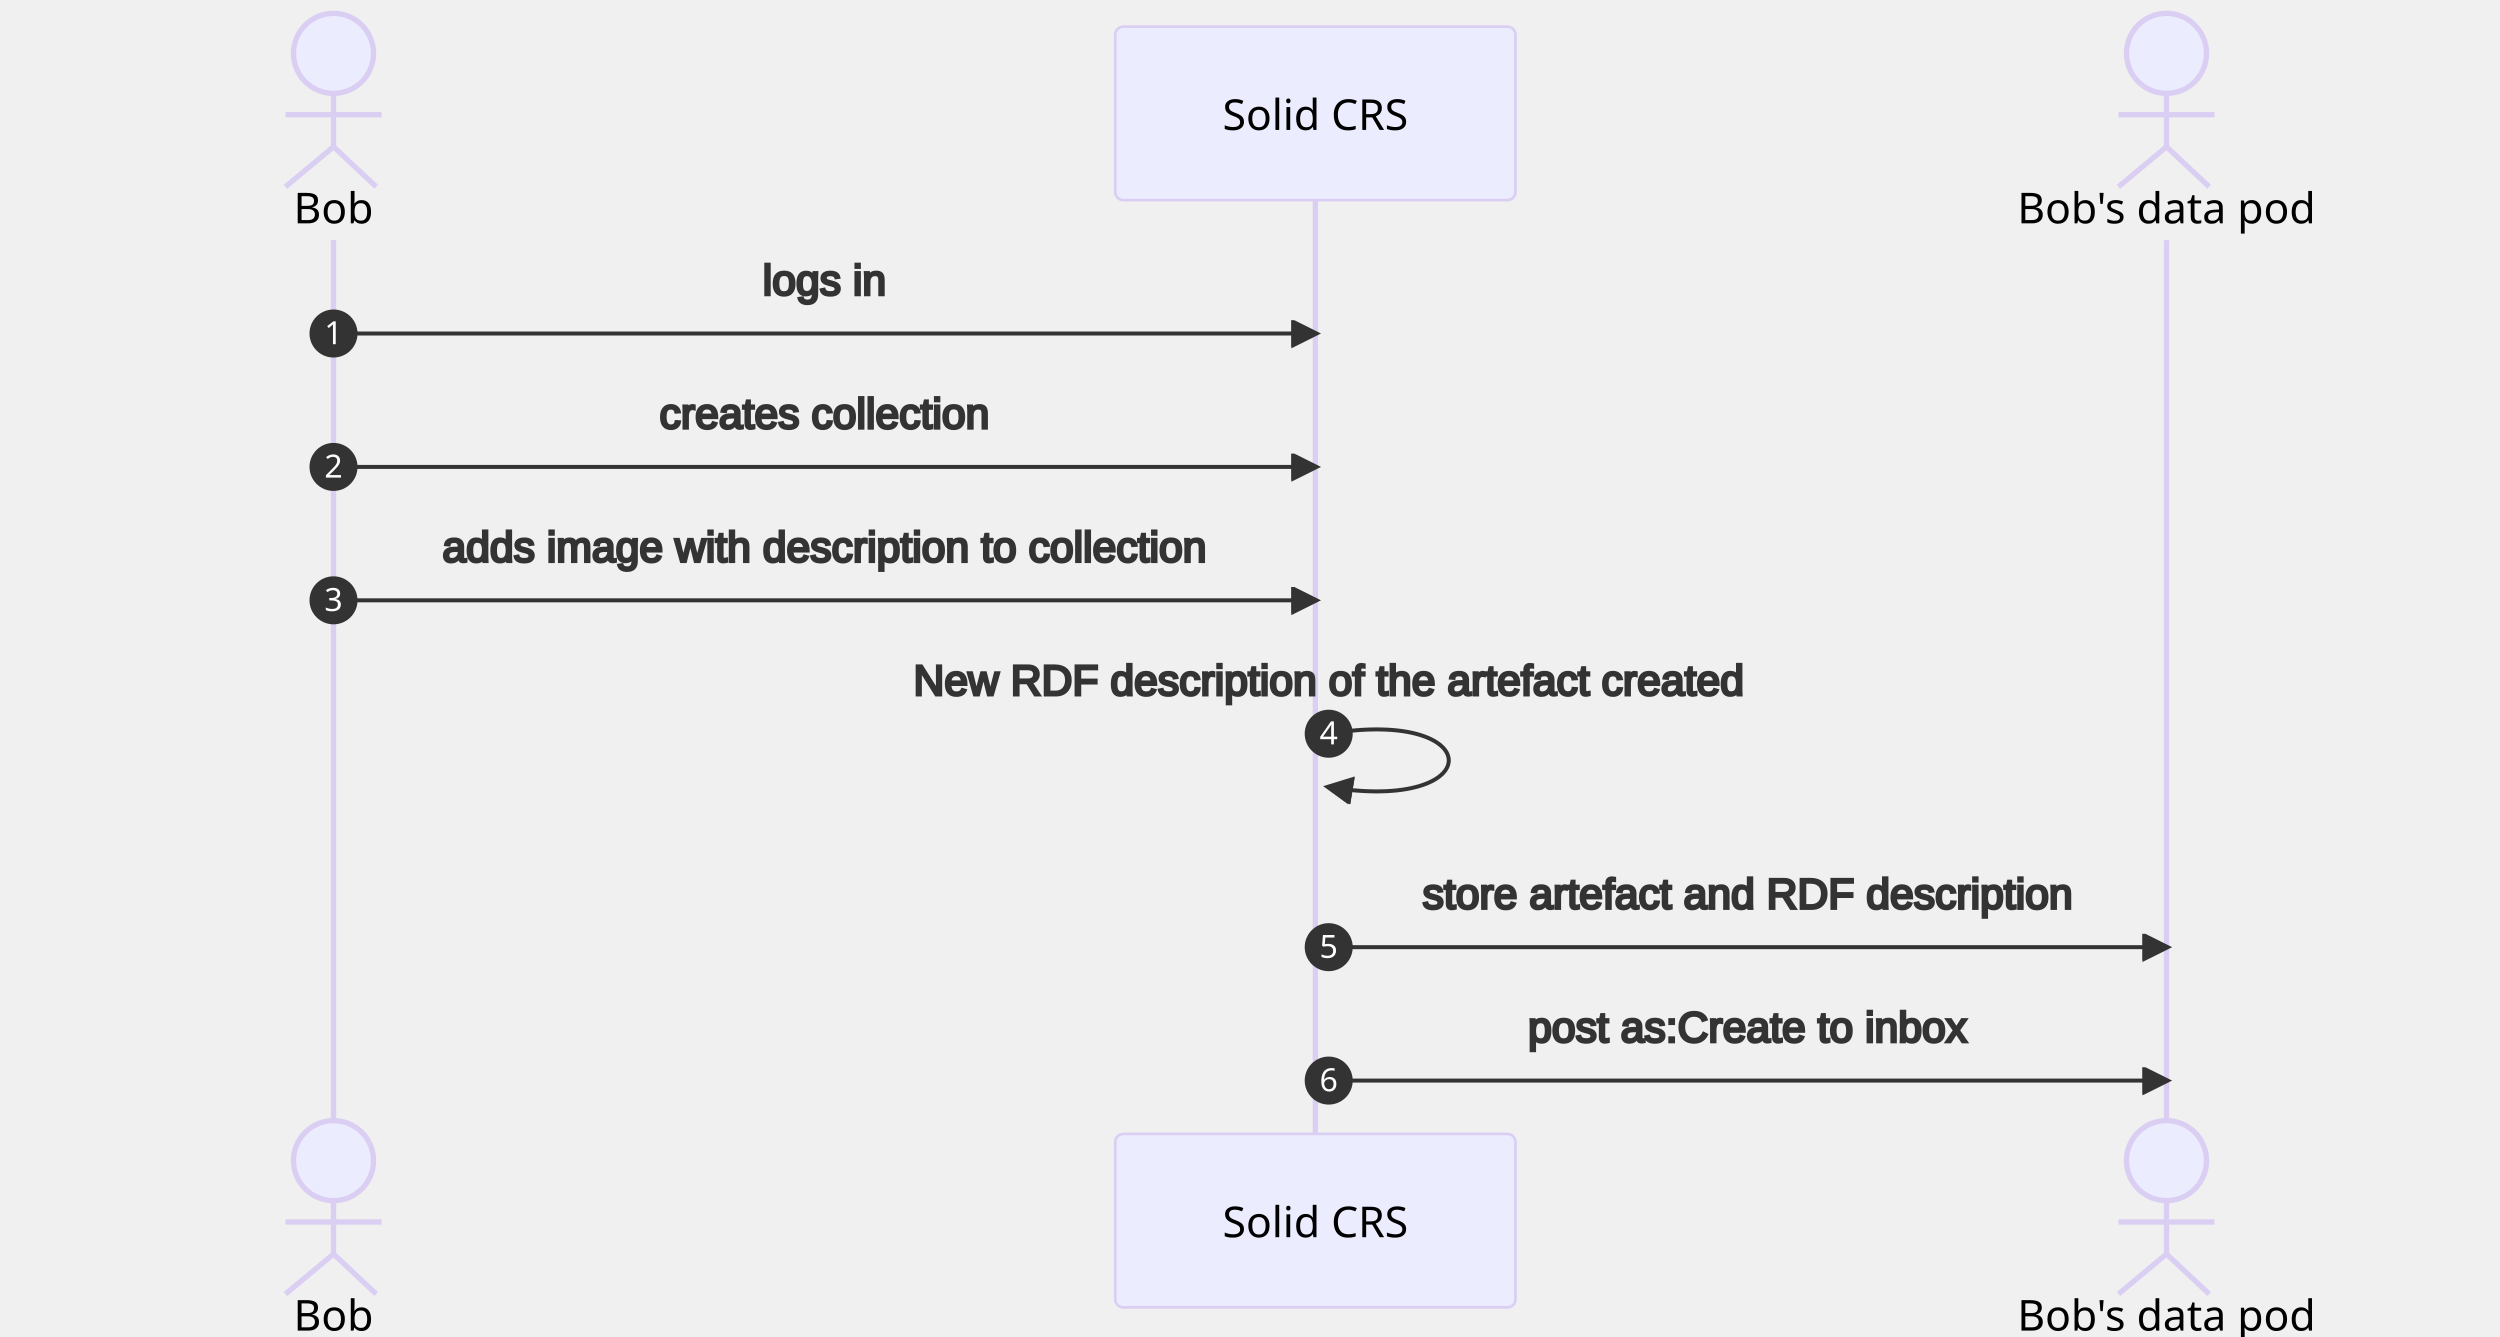
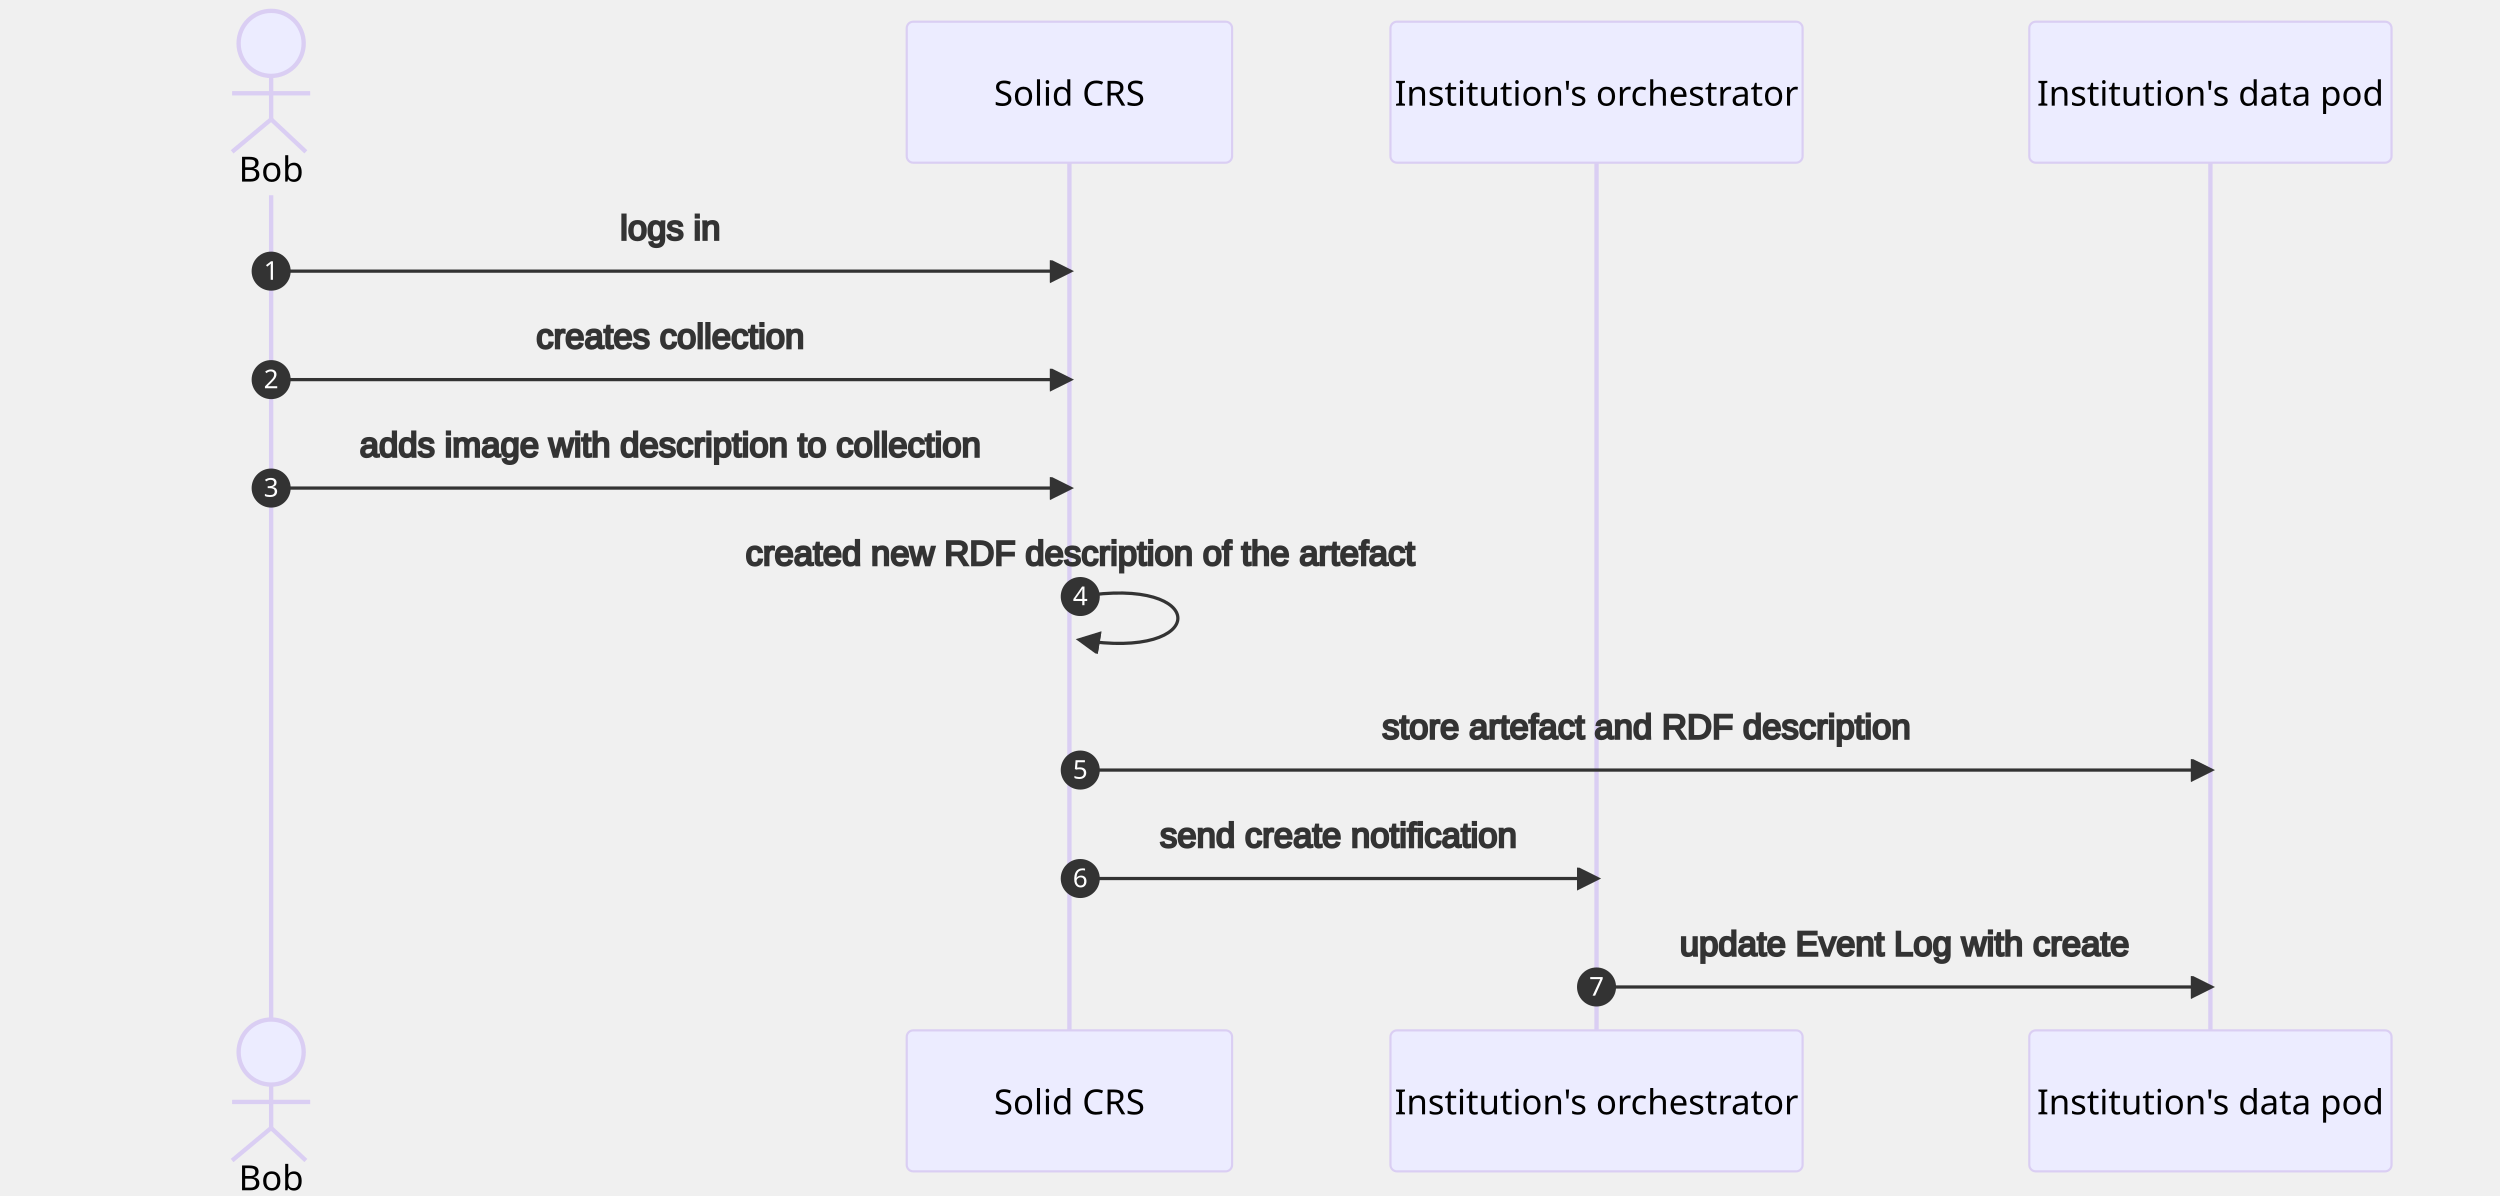
- <svg xmlns="http://www.w3.org/2000/svg" id="graph-div" width="100%" height="501" style="max-width: 937px;" viewBox="-50 -10 937 501">
+ <svg xmlns="http://www.w3.org/2000/svg" id="graph-div" width="100%" height="551" style="max-width: 1152.5px;" viewBox="-50 -10 1152.5 551">
  <style>#graph-div {font-family:"trebuchet ms",verdana,arial,sans-serif;font-size:16px;fill:#333;}#graph-div .error-icon{fill:#552222;}#graph-div .error-text{fill:#552222;stroke:#552222;}#graph-div .edge-thickness-normal{stroke-width:2px;}#graph-div .edge-thickness-thick{stroke-width:3.5px;}#graph-div .edge-pattern-solid{stroke-dasharray:0;}#graph-div .edge-pattern-dashed{stroke-dasharray:3;}#graph-div .edge-pattern-dotted{stroke-dasharray:2;}#graph-div .marker{fill:#333333;stroke:#333333;}#graph-div .marker.cross{stroke:#333333;}#graph-div svg{font-family:"trebuchet ms",verdana,arial,sans-serif;font-size:16px;}#graph-div .actor{stroke:hsl(259.626, 59.777%, 87.902%);fill:#ECECFF;}#graph-div text.actor&gt;tspan{fill:black;stroke:none;}#graph-div .actor-line{stroke:grey;}#graph-div .messageLine0{stroke-width:1.5;stroke-dasharray:none;stroke:#333;}#graph-div .messageLine1{stroke-width:1.5;stroke-dasharray:2,2;stroke:#333;}#graph-div #arrowhead path{fill:#333;stroke:#333;}#graph-div .sequenceNumber{fill:white;}#graph-div #sequencenumber{fill:#333;}#graph-div #crosshead path{fill:#333;stroke:#333;}#graph-div .messageText{fill:#333;stroke:#333;}#graph-div .labelBox{stroke:hsl(259.626, 59.777%, 87.902%);fill:#ECECFF;}#graph-div .labelText,#graph-div .labelText&gt;tspan{fill:black;stroke:none;}#graph-div .loopText,#graph-div .loopText&gt;tspan{fill:black;stroke:none;}#graph-div .loopLine{stroke-width:2px;stroke-dasharray:2,2;stroke:hsl(259.626, 59.777%, 87.902%);fill:hsl(259.626, 59.777%, 87.902%);}#graph-div .note{stroke:#aaaa33;fill:#fff5ad;}#graph-div .noteText,#graph-div .noteText&gt;tspan{fill:black;stroke:none;}#graph-div .activation0{fill:#f4f4f4;stroke:#666;}#graph-div .activation1{fill:#f4f4f4;stroke:#666;}#graph-div .activation2{fill:#f4f4f4;stroke:#666;}#graph-div .actorPopupMenu{position:absolute;}#graph-div .actorPopupMenuPanel{position:absolute;fill:#ECECFF;box-shadow:0px 8px 16px 0px rgba(0,0,0,0.2);filter:drop-shadow(3px 5px 2px rgb(0 0 0 / 0.4));}#graph-div .actor-man line{stroke:hsl(259.626, 59.777%, 87.902%);fill:#ECECFF;}#graph-div .actor-man circle,#graph-div line{stroke:hsl(259.626, 59.777%, 87.902%);fill:#ECECFF;stroke-width:2px;}#graph-div :root{--mermaid-font-family:"trebuchet ms",verdana,arial,sans-serif;}</style>
  <g />
  <defs>
    <symbol id="computer" width="24" height="24">
      <path transform="scale(.5)" d="M2 2v13h20v-13h-20zm18 11h-16v-9h16v9zm-10.228 6l.466-1h3.524l.467 1h-4.457zm14.228 3h-24l2-6h2.104l-1.33 4h18.45l-1.297-4h2.073l2 6zm-5-10h-14v-7h14v7z" />
    </symbol>
  </defs>
  <defs>
    <symbol id="database" fill-rule="evenodd" clip-rule="evenodd">
      <path transform="scale(.5)" d="M12.258.001l.256.004.255.005.253.008.251.01.249.012.247.015.246.016.242.019.241.02.239.023.236.024.233.027.231.028.229.031.225.032.223.034.22.036.217.038.214.04.211.041.208.043.205.045.201.046.198.048.194.05.191.051.187.053.183.054.18.056.175.057.172.059.168.06.163.061.16.063.155.064.15.066.074.033.073.033.071.034.07.034.069.035.068.035.067.035.066.035.064.036.064.036.062.036.06.036.06.037.058.037.058.037.055.038.055.038.053.038.052.038.051.039.05.039.048.039.047.039.045.04.044.04.043.04.041.04.04.041.039.041.037.041.036.041.034.041.033.042.032.042.03.042.029.042.027.042.026.043.024.043.023.043.021.043.02.043.018.044.017.043.015.044.013.044.012.044.011.045.009.044.007.045.006.045.004.045.002.045.001.045v17l-.001.045-.002.045-.004.045-.006.045-.007.045-.009.044-.011.045-.012.044-.013.044-.015.044-.017.043-.018.044-.02.043-.021.043-.023.043-.024.043-.026.043-.027.042-.029.042-.03.042-.032.042-.033.042-.034.041-.036.041-.037.041-.039.041-.04.041-.041.04-.043.04-.044.04-.045.04-.047.039-.048.039-.05.039-.051.039-.052.038-.053.038-.055.038-.055.038-.058.037-.058.037-.06.037-.06.036-.062.036-.064.036-.064.036-.066.035-.067.035-.068.035-.069.035-.07.034-.071.034-.073.033-.074.033-.15.066-.155.064-.16.063-.163.061-.168.06-.172.059-.175.057-.18.056-.183.054-.187.053-.191.051-.194.05-.198.048-.201.046-.205.045-.208.043-.211.041-.214.04-.217.038-.22.036-.223.034-.225.032-.229.031-.231.028-.233.027-.236.024-.239.023-.241.02-.242.019-.246.016-.247.015-.249.012-.251.01-.253.008-.255.005-.256.004-.258.001-.258-.001-.256-.004-.255-.005-.253-.008-.251-.01-.249-.012-.247-.015-.245-.016-.243-.019-.241-.02-.238-.023-.236-.024-.234-.027-.231-.028-.228-.031-.226-.032-.223-.034-.22-.036-.217-.038-.214-.04-.211-.041-.208-.043-.204-.045-.201-.046-.198-.048-.195-.05-.19-.051-.187-.053-.184-.054-.179-.056-.176-.057-.172-.059-.167-.06-.164-.061-.159-.063-.155-.064-.151-.066-.074-.033-.072-.033-.072-.034-.07-.034-.069-.035-.068-.035-.067-.035-.066-.035-.064-.036-.063-.036-.062-.036-.061-.036-.06-.037-.058-.037-.057-.037-.056-.038-.055-.038-.053-.038-.052-.038-.051-.039-.049-.039-.049-.039-.046-.039-.046-.04-.044-.04-.043-.04-.041-.04-.04-.041-.039-.041-.037-.041-.036-.041-.034-.041-.033-.042-.032-.042-.03-.042-.029-.042-.027-.042-.026-.043-.024-.043-.023-.043-.021-.043-.02-.043-.018-.044-.017-.043-.015-.044-.013-.044-.012-.044-.011-.045-.009-.044-.007-.045-.006-.045-.004-.045-.002-.045-.001-.045v-17l.001-.045.002-.045.004-.045.006-.045.007-.045.009-.044.011-.045.012-.044.013-.044.015-.044.017-.043.018-.044.02-.043.021-.043.023-.043.024-.043.026-.043.027-.042.029-.042.03-.042.032-.042.033-.042.034-.041.036-.041.037-.041.039-.041.04-.041.041-.04.043-.04.044-.04.046-.04.046-.039.049-.039.049-.039.051-.039.052-.038.053-.038.055-.038.056-.038.057-.037.058-.037.06-.037.061-.036.062-.036.063-.036.064-.036.066-.035.067-.035.068-.035.069-.035.07-.034.072-.034.072-.033.074-.033.151-.066.155-.064.159-.063.164-.061.167-.06.172-.059.176-.057.179-.056.184-.054.187-.053.19-.051.195-.05.198-.048.201-.046.204-.045.208-.043.211-.041.214-.04.217-.038.22-.036.223-.034.226-.032.228-.031.231-.028.234-.027.236-.024.238-.023.241-.02.243-.019.245-.016.247-.015.249-.012.251-.01.253-.008.255-.005.256-.004.258-.001.258.001zm-9.258 20.499v.01l.001.021.003.021.004.022.005.021.006.022.007.022.009.023.01.022.011.023.012.023.013.023.015.023.016.024.017.023.018.024.019.024.021.024.022.025.023.024.024.025.052.049.056.05.061.051.066.051.07.051.075.051.079.052.084.052.088.052.092.052.097.052.102.051.105.052.11.052.114.051.119.051.123.051.127.05.131.05.135.05.139.048.144.049.147.047.152.047.155.047.16.045.163.045.167.043.171.043.176.041.178.041.183.039.187.039.19.037.194.035.197.035.202.033.204.031.209.03.212.029.216.027.219.025.222.024.226.021.23.02.233.018.236.016.24.015.243.012.246.01.249.008.253.005.256.004.259.001.26-.001.257-.004.254-.005.25-.008.247-.011.244-.012.241-.014.237-.016.233-.018.231-.021.226-.021.224-.024.22-.026.216-.027.212-.028.21-.031.205-.031.202-.034.198-.034.194-.036.191-.037.187-.039.183-.04.179-.04.175-.042.172-.043.168-.044.163-.045.16-.046.155-.046.152-.047.148-.048.143-.049.139-.049.136-.05.131-.05.126-.05.123-.051.118-.052.114-.051.11-.052.106-.052.101-.052.096-.052.092-.052.088-.053.083-.051.079-.052.074-.052.07-.051.065-.051.06-.051.056-.05.051-.05.023-.024.023-.025.021-.024.02-.024.019-.024.018-.024.017-.024.015-.023.014-.024.013-.023.012-.023.01-.023.01-.022.008-.022.006-.022.006-.022.004-.022.004-.021.001-.021.001-.021v-4.127l-.077.055-.08.053-.083.054-.085.053-.087.052-.09.052-.093.051-.095.05-.097.05-.1.049-.102.049-.105.048-.106.047-.109.047-.111.046-.114.045-.115.045-.118.044-.12.043-.122.042-.124.042-.126.041-.128.04-.13.04-.132.038-.134.038-.135.037-.138.037-.139.035-.142.035-.143.034-.144.033-.147.032-.148.031-.15.03-.151.03-.153.029-.154.027-.156.027-.158.026-.159.025-.161.024-.162.023-.163.022-.165.021-.166.02-.167.019-.169.018-.169.017-.171.016-.173.015-.173.014-.175.013-.175.012-.177.011-.178.01-.179.008-.179.008-.181.006-.182.005-.182.004-.184.003-.184.002h-.37l-.184-.002-.184-.003-.182-.004-.182-.005-.181-.006-.179-.008-.179-.008-.178-.01-.176-.011-.176-.012-.175-.013-.173-.014-.172-.015-.171-.016-.17-.017-.169-.018-.167-.019-.166-.02-.165-.021-.163-.022-.162-.023-.161-.024-.159-.025-.157-.026-.156-.027-.155-.027-.153-.029-.151-.03-.15-.03-.148-.031-.146-.032-.145-.033-.143-.034-.141-.035-.14-.035-.137-.037-.136-.037-.134-.038-.132-.038-.13-.04-.128-.04-.126-.041-.124-.042-.122-.042-.12-.044-.117-.043-.116-.045-.113-.045-.112-.046-.109-.047-.106-.047-.105-.048-.102-.049-.1-.049-.097-.05-.095-.05-.093-.052-.09-.051-.087-.052-.085-.053-.083-.054-.08-.054-.077-.054v4.127zm0-5.654v.011l.001.021.003.021.004.021.005.022.006.022.007.022.009.022.01.022.011.023.012.023.013.023.015.024.016.023.017.024.018.024.019.024.021.024.022.024.023.025.024.024.052.05.056.05.061.05.066.051.07.051.075.052.079.051.084.052.088.052.092.052.097.052.102.052.105.052.11.051.114.051.119.052.123.05.127.051.131.05.135.049.139.049.144.048.147.048.152.047.155.046.16.045.163.045.167.044.171.042.176.042.178.04.183.04.187.038.19.037.194.036.197.034.202.033.204.032.209.03.212.028.216.027.219.025.222.024.226.022.23.02.233.018.236.016.24.014.243.012.246.01.249.008.253.006.256.003.259.001.26-.001.257-.003.254-.006.25-.008.247-.01.244-.012.241-.015.237-.016.233-.018.231-.02.226-.022.224-.024.22-.025.216-.027.212-.029.21-.03.205-.032.202-.033.198-.035.194-.036.191-.037.187-.039.183-.039.179-.041.175-.042.172-.043.168-.044.163-.045.16-.045.155-.047.152-.047.148-.048.143-.048.139-.05.136-.049.131-.05.126-.051.123-.051.118-.051.114-.052.11-.052.106-.052.101-.052.096-.052.092-.052.088-.052.083-.052.079-.052.074-.051.07-.052.065-.051.06-.05.056-.051.051-.049.023-.025.023-.024.021-.025.02-.024.019-.024.018-.024.017-.024.015-.023.014-.023.013-.024.012-.022.01-.023.01-.023.008-.022.006-.022.006-.022.004-.021.004-.022.001-.021.001-.021v-4.139l-.077.054-.08.054-.083.054-.085.052-.087.053-.09.051-.093.051-.095.051-.097.05-.1.049-.102.049-.105.048-.106.047-.109.047-.111.046-.114.045-.115.044-.118.044-.12.044-.122.042-.124.042-.126.041-.128.04-.13.039-.132.039-.134.038-.135.037-.138.036-.139.036-.142.035-.143.033-.144.033-.147.033-.148.031-.15.03-.151.03-.153.028-.154.028-.156.027-.158.026-.159.025-.161.024-.162.023-.163.022-.165.021-.166.02-.167.019-.169.018-.169.017-.171.016-.173.015-.173.014-.175.013-.175.012-.177.011-.178.009-.179.009-.179.007-.181.007-.182.005-.182.004-.184.003-.184.002h-.37l-.184-.002-.184-.003-.182-.004-.182-.005-.181-.007-.179-.007-.179-.009-.178-.009-.176-.011-.176-.012-.175-.013-.173-.014-.172-.015-.171-.016-.17-.017-.169-.018-.167-.019-.166-.02-.165-.021-.163-.022-.162-.023-.161-.024-.159-.025-.157-.026-.156-.027-.155-.028-.153-.028-.151-.03-.15-.03-.148-.031-.146-.033-.145-.033-.143-.033-.141-.035-.14-.036-.137-.036-.136-.037-.134-.038-.132-.039-.13-.039-.128-.04-.126-.041-.124-.042-.122-.043-.12-.043-.117-.044-.116-.044-.113-.046-.112-.046-.109-.046-.106-.047-.105-.048-.102-.049-.1-.049-.097-.05-.095-.051-.093-.051-.09-.051-.087-.053-.085-.052-.083-.054-.08-.054-.077-.054v4.139zm0-5.666v.011l.001.02.003.022.004.021.005.022.006.021.007.022.009.023.01.022.011.023.012.023.013.023.015.023.016.024.017.024.018.023.019.024.021.025.022.024.023.024.024.025.052.05.056.05.061.05.066.051.07.051.075.052.079.051.084.052.088.052.092.052.097.052.102.052.105.051.11.052.114.051.119.051.123.051.127.05.131.05.135.05.139.049.144.048.147.048.152.047.155.046.16.045.163.045.167.043.171.043.176.042.178.04.183.04.187.038.19.037.194.036.197.034.202.033.204.032.209.03.212.028.216.027.219.025.222.024.226.021.23.02.233.018.236.017.24.014.243.012.246.01.249.008.253.006.256.003.259.001.26-.001.257-.003.254-.006.25-.008.247-.01.244-.013.241-.014.237-.016.233-.018.231-.02.226-.022.224-.024.22-.025.216-.027.212-.029.21-.03.205-.032.202-.033.198-.035.194-.036.191-.037.187-.039.183-.039.179-.041.175-.042.172-.043.168-.044.163-.045.16-.045.155-.047.152-.047.148-.048.143-.049.139-.049.136-.049.131-.051.126-.05.123-.051.118-.052.114-.051.11-.052.106-.052.101-.052.096-.052.092-.052.088-.052.083-.052.079-.052.074-.052.07-.051.065-.051.06-.051.056-.05.051-.049.023-.025.023-.025.021-.024.02-.024.019-.024.018-.024.017-.024.015-.023.014-.024.013-.023.012-.023.01-.022.01-.023.008-.022.006-.022.006-.022.004-.022.004-.021.001-.021.001-.021v-4.153l-.077.054-.08.054-.083.053-.085.053-.087.053-.09.051-.093.051-.095.051-.097.05-.1.049-.102.048-.105.048-.106.048-.109.046-.111.046-.114.046-.115.044-.118.044-.12.043-.122.043-.124.042-.126.041-.128.04-.13.039-.132.039-.134.038-.135.037-.138.036-.139.036-.142.034-.143.034-.144.033-.147.032-.148.032-.15.03-.151.03-.153.028-.154.028-.156.027-.158.026-.159.024-.161.024-.162.023-.163.023-.165.021-.166.02-.167.019-.169.018-.169.017-.171.016-.173.015-.173.014-.175.013-.175.012-.177.01-.178.01-.179.009-.179.007-.181.006-.182.006-.182.004-.184.003-.184.001-.185.001-.185-.001-.184-.001-.184-.003-.182-.004-.182-.006-.181-.006-.179-.007-.179-.009-.178-.01-.176-.01-.176-.012-.175-.013-.173-.014-.172-.015-.171-.016-.17-.017-.169-.018-.167-.019-.166-.02-.165-.021-.163-.023-.162-.023-.161-.024-.159-.024-.157-.026-.156-.027-.155-.028-.153-.028-.151-.03-.15-.03-.148-.032-.146-.032-.145-.033-.143-.034-.141-.034-.14-.036-.137-.036-.136-.037-.134-.038-.132-.039-.13-.039-.128-.041-.126-.041-.124-.041-.122-.043-.12-.043-.117-.044-.116-.044-.113-.046-.112-.046-.109-.046-.106-.048-.105-.048-.102-.048-.1-.05-.097-.049-.095-.051-.093-.051-.09-.052-.087-.052-.085-.053-.083-.053-.08-.054-.077-.054v4.153zm8.74-8.179l-.257.004-.254.005-.25.008-.247.011-.244.012-.241.014-.237.016-.233.018-.231.021-.226.022-.224.023-.22.026-.216.027-.212.028-.21.031-.205.032-.202.033-.198.034-.194.036-.191.038-.187.038-.183.04-.179.041-.175.042-.172.043-.168.043-.163.045-.16.046-.155.046-.152.048-.148.048-.143.048-.139.049-.136.05-.131.05-.126.051-.123.051-.118.051-.114.052-.11.052-.106.052-.101.052-.096.052-.092.052-.088.052-.083.052-.079.052-.074.051-.07.052-.065.051-.06.05-.056.05-.051.05-.023.025-.023.024-.021.024-.02.025-.019.024-.018.024-.017.023-.015.024-.014.023-.013.023-.012.023-.01.023-.01.022-.008.022-.006.023-.006.021-.004.022-.004.021-.001.021-.001.021.001.021.001.021.004.021.004.022.006.021.006.023.008.022.01.022.01.023.012.023.013.023.014.023.015.024.017.023.018.024.019.024.02.025.021.024.023.024.023.025.051.05.056.05.06.05.065.051.07.052.074.051.079.052.083.052.088.052.092.052.096.052.101.052.106.052.11.052.114.052.118.051.123.051.126.051.131.05.136.05.139.049.143.048.148.048.152.048.155.046.16.046.163.045.168.043.172.043.175.042.179.041.183.04.187.038.191.038.194.036.198.034.202.033.205.032.21.031.212.028.216.027.22.026.224.023.226.022.231.021.233.018.237.016.241.014.244.012.247.011.25.008.254.005.257.004.26.001.26-.001.257-.004.254-.005.25-.008.247-.011.244-.012.241-.014.237-.016.233-.018.231-.021.226-.022.224-.023.22-.026.216-.027.212-.028.21-.031.205-.032.202-.033.198-.034.194-.036.191-.038.187-.038.183-.04.179-.041.175-.042.172-.043.168-.043.163-.045.16-.046.155-.046.152-.048.148-.048.143-.048.139-.049.136-.05.131-.05.126-.051.123-.051.118-.051.114-.052.11-.052.106-.052.101-.052.096-.052.092-.052.088-.052.083-.052.079-.052.074-.051.07-.052.065-.051.06-.05.056-.05.051-.05.023-.025.023-.024.021-.024.02-.025.019-.024.018-.024.017-.023.015-.024.014-.023.013-.023.012-.023.01-.023.01-.022.008-.022.006-.023.006-.021.004-.022.004-.021.001-.021.001-.021-.001-.021-.001-.021-.004-.021-.004-.022-.006-.021-.006-.023-.008-.022-.01-.022-.01-.023-.012-.023-.013-.023-.014-.023-.015-.024-.017-.023-.018-.024-.019-.024-.02-.025-.021-.024-.023-.024-.023-.025-.051-.05-.056-.05-.06-.05-.065-.051-.07-.052-.074-.051-.079-.052-.083-.052-.088-.052-.092-.052-.096-.052-.101-.052-.106-.052-.11-.052-.114-.052-.118-.051-.123-.051-.126-.051-.131-.05-.136-.05-.139-.049-.143-.048-.148-.048-.152-.048-.155-.046-.16-.046-.163-.045-.168-.043-.172-.043-.175-.042-.179-.041-.183-.04-.187-.038-.191-.038-.194-.036-.198-.034-.202-.033-.205-.032-.21-.031-.212-.028-.216-.027-.22-.026-.224-.023-.226-.022-.231-.021-.233-.018-.237-.016-.241-.014-.244-.012-.247-.011-.25-.008-.254-.005-.257-.004-.26-.001-.26.001z" />
    </symbol>
  </defs>
  <defs>
    <symbol id="clock" width="24" height="24">
      <path transform="scale(.5)" d="M12 2c5.514 0 10 4.486 10 10s-4.486 10-10 10-10-4.486-10-10 4.486-10 10-10zm0-2c-6.627 0-12 5.373-12 12s5.373 12 12 12 12-5.373 12-12-5.373-12-12-12zm5.848 12.459c.202.038.202.333.001.372-1.907.361-6.045 1.111-6.547 1.111-.719 0-1.301-.582-1.301-1.301 0-.512.77-5.447 1.125-7.445.034-.192.312-.181.343.014l.985 6.238 5.394 1.011z" />
    </symbol>
  </defs>
-   <line id="actor18" x1="75" y1="80" x2="75" y2="435" class="200" stroke-width="0.5px" stroke="#999" />
+   <line id="actor22" x1="75" y1="80" x2="75" y2="485" class="200" stroke-width="0.5px" stroke="#999" />
  <g class="actor-man">
-     <line id="actor-man-torso18" x1="75" y1="25" x2="75" y2="45" />
-     <line id="actor-man-arms18" x1="57" y1="33" x2="93" y2="33" />
+     <line id="actor-man-torso22" x1="75" y1="25" x2="75" y2="45" />
+     <line id="actor-man-arms22" x1="57" y1="33" x2="93" y2="33" />
    <line x1="57" y1="60" x2="75" y2="45" />
    <line x1="75" y1="45" x2="91" y2="60" />
    <circle cx="75" cy="10" r="15" width="150" height="65" />
    <text x="75" y="67.5" style="text-anchor: middle; font-weight: 400; font-family: &quot;Open-Sans&quot;, &quot;sans-serif&quot;;" dominant-baseline="central" alignment-baseline="central" class="actor">
      <tspan x="75" dy="0">Bob</tspan>
    </text>
  </g>
  <g>
-     <line id="actor19" x1="443" y1="5" x2="443" y2="435" class="200" stroke-width="0.5px" stroke="#999" />
-     <g id="root-19">
+     <line id="actor23" x1="443" y1="5" x2="443" y2="485" class="200" stroke-width="0.5px" stroke="#999" />
+     <g id="root-23">
      <rect x="368" y="0" fill="#eaeaea" stroke="#666" width="150" height="65" rx="3" ry="3" class="actor" />
      <text x="443" y="32.5" style="text-anchor: middle; font-weight: 400; font-family: &quot;Open-Sans&quot;, &quot;sans-serif&quot;;" dominant-baseline="central" alignment-baseline="central" class="actor">
        <tspan x="443" dy="0">Solid CRS</tspan>
      </text>
    </g>
  </g>
-   <line id="actor20" x1="762" y1="80" x2="762" y2="435" class="200" stroke-width="0.5px" stroke="#999" />
-   <g class="actor-man">
-     <line id="actor-man-torso20" x1="762" y1="25" x2="762" y2="45" />
-     <line id="actor-man-arms20" x1="744" y1="33" x2="780" y2="33" />
-     <line x1="744" y1="60" x2="762" y2="45" />
-     <line x1="762" y1="45" x2="778" y2="60" />
-     <circle cx="762" cy="10" r="15" width="150" height="65" />
-     <text x="762" y="67.5" style="text-anchor: middle; font-weight: 400; font-family: &quot;Open-Sans&quot;, &quot;sans-serif&quot;;" dominant-baseline="central" alignment-baseline="central" class="actor">
-       <tspan x="762" dy="0">Bob's data pod</tspan>
-     </text>
+   <g>
+     <line id="actor24" x1="686" y1="5" x2="686" y2="485" class="200" stroke-width="0.5px" stroke="#999" />
+     <g id="root-24">
+       <rect x="591" y="0" fill="#eaeaea" stroke="#666" width="190" height="65" rx="3" ry="3" class="actor" />
+       <text x="686" y="32.5" style="text-anchor: middle; font-weight: 400; font-family: &quot;Open-Sans&quot;, &quot;sans-serif&quot;;" dominant-baseline="central" alignment-baseline="central" class="actor">
+         <tspan x="686" dy="0">Institution's orchestrator</tspan>
+       </text>
+     </g>
+   </g>
+   <g>
+     <line id="actor25" x1="969" y1="5" x2="969" y2="485" class="200" stroke-width="0.5px" stroke="#999" />
+     <g id="root-25">
+       <rect x="885.5" y="0" fill="#eaeaea" stroke="#666" width="167" height="65" rx="3" ry="3" class="actor" />
+       <text x="969" y="32.5" style="text-anchor: middle; font-weight: 400; font-family: &quot;Open-Sans&quot;, &quot;sans-serif&quot;;" dominant-baseline="central" alignment-baseline="central" class="actor">
+         <tspan x="969" dy="0">Institution's data pod</tspan>
+       </text>
+     </g>
  </g>
  <defs>
    <marker id="arrowhead" refX="9" refY="5" markerUnits="userSpaceOnUse" markerWidth="12" markerHeight="12" orient="auto">
      <path d="M 0 0 L 10 5 L 0 10 z" />
    </marker>
  </defs>
  <defs>
    <marker id="crosshead" markerWidth="15" markerHeight="8" orient="auto" refX="16" refY="4">
      <path fill="black" stroke="#000000" style="stroke-dasharray: 0px, 0px;" stroke-width="1px" d="M 9,2 V 6 L16,4 Z" />
      <path fill="none" stroke="#000000" style="stroke-dasharray: 0px, 0px;" stroke-width="1px" d="M 0,1 L 6,7 M 6,1 L 0,7" />
    </marker>
  </defs>
  <defs>
    <marker id="filled-head" refX="18" refY="7" markerWidth="20" markerHeight="28" orient="auto">
      <path d="M 18,7 L9,13 L14,7 L9,1 Z" />
    </marker>
  </defs>
  <defs>
    <marker id="sequencenumber" refX="15" refY="15" markerWidth="60" markerHeight="40" orient="auto">
      <circle cx="15" cy="15" r="6" />
    </marker>
  </defs>
  <text x="259" y="80" text-anchor="middle" dominant-baseline="middle" alignment-baseline="middle" style="font-family: &quot;trebuchet ms&quot;, verdana, arial, sans-serif; font-weight: 400;" class="messageText" dy="1em">logs in</text>
  <line x1="75" y1="115" x2="443" y2="115" class="messageLine0" stroke-width="2" stroke="none" style="fill: none;" marker-end="url(#arrowhead)" marker-start="url(#sequencenumber)" />
  <text x="75" y="119" font-family="sans-serif" font-size="12px" text-anchor="middle" textLength="16px" class="sequenceNumber">1</text>
  <text x="259" y="130" text-anchor="middle" dominant-baseline="middle" alignment-baseline="middle" style="font-family: &quot;trebuchet ms&quot;, verdana, arial, sans-serif; font-weight: 400;" class="messageText" dy="1em">creates collection</text>
  <line x1="75" y1="165" x2="443" y2="165" class="messageLine0" stroke-width="2" stroke="none" style="fill: none;" marker-end="url(#arrowhead)" marker-start="url(#sequencenumber)" />
  <text x="75" y="169" font-family="sans-serif" font-size="12px" text-anchor="middle" textLength="16px" class="sequenceNumber">2</text>
  <text x="259" y="180" text-anchor="middle" dominant-baseline="middle" alignment-baseline="middle" style="font-family: &quot;trebuchet ms&quot;, verdana, arial, sans-serif; font-weight: 400;" class="messageText" dy="1em">adds image with description to collection</text>
  <line x1="75" y1="215" x2="443" y2="215" class="messageLine0" stroke-width="2" stroke="none" style="fill: none;" marker-end="url(#arrowhead)" marker-start="url(#sequencenumber)" />
  <text x="75" y="219" font-family="sans-serif" font-size="12px" text-anchor="middle" textLength="16px" class="sequenceNumber">3</text>
  <g />
-   <text x="448" y="230" text-anchor="middle" dominant-baseline="middle" alignment-baseline="middle" style="font-family: &quot;trebuchet ms&quot;, verdana, arial, sans-serif; font-weight: 400;" class="messageText" dy="1em">New RDF description of the artefact created</text>
+   <text x="448" y="230" text-anchor="middle" dominant-baseline="middle" alignment-baseline="middle" style="font-family: &quot;trebuchet ms&quot;, verdana, arial, sans-serif; font-weight: 400;" class="messageText" dy="1em">created new RDF description of the artefact</text>
  <path d="M 448,265 C 508,255 508,295 448,285" class="messageLine0" stroke-width="2" stroke="none" style="fill: none;" marker-end="url(#arrowhead)" marker-start="url(#sequencenumber)" />
  <text x="448" y="269" font-family="sans-serif" font-size="12px" text-anchor="middle" textLength="16px" class="sequenceNumber">4</text>
-   <text x="605" y="310" text-anchor="middle" dominant-baseline="middle" alignment-baseline="middle" style="font-family: &quot;trebuchet ms&quot;, verdana, arial, sans-serif; font-weight: 400;" class="messageText" dy="1em">store artefact and RDF description</text>
-   <line x1="448" y1="345" x2="762" y2="345" class="messageLine0" stroke-width="2" stroke="none" style="fill: none;" marker-end="url(#arrowhead)" marker-start="url(#sequencenumber)" />
+   <text x="709" y="310" text-anchor="middle" dominant-baseline="middle" alignment-baseline="middle" style="font-family: &quot;trebuchet ms&quot;, verdana, arial, sans-serif; font-weight: 400;" class="messageText" dy="1em">store artefact and RDF description</text>
+   <line x1="448" y1="345" x2="969" y2="345" class="messageLine0" stroke-width="2" stroke="none" style="fill: none;" marker-end="url(#arrowhead)" marker-start="url(#sequencenumber)" />
  <text x="448" y="349" font-family="sans-serif" font-size="12px" text-anchor="middle" textLength="16px" class="sequenceNumber">5</text>
-   <text x="605" y="360" text-anchor="middle" dominant-baseline="middle" alignment-baseline="middle" style="font-family: &quot;trebuchet ms&quot;, verdana, arial, sans-serif; font-weight: 400;" class="messageText" dy="1em">post as:Create to inbox</text>
-   <line x1="448" y1="395" x2="762" y2="395" class="messageLine0" stroke-width="2" stroke="none" style="fill: none;" marker-end="url(#arrowhead)" marker-start="url(#sequencenumber)" />
+   <text x="567" y="360" text-anchor="middle" dominant-baseline="middle" alignment-baseline="middle" style="font-family: &quot;trebuchet ms&quot;, verdana, arial, sans-serif; font-weight: 400;" class="messageText" dy="1em">send create notification</text>
+   <line x1="448" y1="395" x2="686" y2="395" class="messageLine0" stroke-width="2" stroke="none" style="fill: none;" marker-end="url(#arrowhead)" marker-start="url(#sequencenumber)" />
  <text x="448" y="399" font-family="sans-serif" font-size="12px" text-anchor="middle" textLength="16px" class="sequenceNumber">6</text>
+   <text x="828" y="410" text-anchor="middle" dominant-baseline="middle" alignment-baseline="middle" style="font-family: &quot;trebuchet ms&quot;, verdana, arial, sans-serif; font-weight: 400;" class="messageText" dy="1em">update Event Log with create</text>
+   <line x1="686" y1="445" x2="969" y2="445" class="messageLine0" stroke-width="2" stroke="none" style="fill: none;" marker-end="url(#arrowhead)" marker-start="url(#sequencenumber)" />
+   <text x="686" y="449" font-family="sans-serif" font-size="12px" text-anchor="middle" textLength="16px" class="sequenceNumber">7</text>
  <g class="actor-man">
-     <line id="actor-man-torso20" x1="75" y1="440" x2="75" y2="460" />
-     <line id="actor-man-arms20" x1="57" y1="448" x2="93" y2="448" />
-     <line x1="57" y1="475" x2="75" y2="460" />
-     <line x1="75" y1="460" x2="91" y2="475" />
-     <circle cx="75" cy="425" r="15" width="150" height="65" />
-     <text x="75" y="482.5" style="text-anchor: middle; font-weight: 400; font-family: &quot;Open-Sans&quot;, &quot;sans-serif&quot;;" dominant-baseline="central" alignment-baseline="central" class="actor">
+     <line id="actor-man-torso25" x1="75" y1="490" x2="75" y2="510" />
+     <line id="actor-man-arms25" x1="57" y1="498" x2="93" y2="498" />
+     <line x1="57" y1="525" x2="75" y2="510" />
+     <line x1="75" y1="510" x2="91" y2="525" />
+     <circle cx="75" cy="475" r="15" width="150" height="65" />
+     <text x="75" y="532.5" style="text-anchor: middle; font-weight: 400; font-family: &quot;Open-Sans&quot;, &quot;sans-serif&quot;;" dominant-baseline="central" alignment-baseline="central" class="actor">
      <tspan x="75" dy="0">Bob</tspan>
    </text>
  </g>
  <g>
-     <rect x="368" y="415" fill="#eaeaea" stroke="#666" width="150" height="65" rx="3" ry="3" class="actor" />
-     <text x="443" y="447.5" style="text-anchor: middle; font-weight: 400; font-family: &quot;Open-Sans&quot;, &quot;sans-serif&quot;;" dominant-baseline="central" alignment-baseline="central" class="actor">
+     <rect x="368" y="465" fill="#eaeaea" stroke="#666" width="150" height="65" rx="3" ry="3" class="actor" />
+     <text x="443" y="497.5" style="text-anchor: middle; font-weight: 400; font-family: &quot;Open-Sans&quot;, &quot;sans-serif&quot;;" dominant-baseline="central" alignment-baseline="central" class="actor">
      <tspan x="443" dy="0">Solid CRS</tspan>
    </text>
  </g>
-   <g class="actor-man">
-     <line id="actor-man-torso20" x1="762" y1="440" x2="762" y2="460" />
-     <line id="actor-man-arms20" x1="744" y1="448" x2="780" y2="448" />
-     <line x1="744" y1="475" x2="762" y2="460" />
-     <line x1="762" y1="460" x2="778" y2="475" />
-     <circle cx="762" cy="425" r="15" width="150" height="65" />
-     <text x="762" y="482.5" style="text-anchor: middle; font-weight: 400; font-family: &quot;Open-Sans&quot;, &quot;sans-serif&quot;;" dominant-baseline="central" alignment-baseline="central" class="actor">
-       <tspan x="762" dy="0">Bob's data pod</tspan>
+   <g>
+     <rect x="591" y="465" fill="#eaeaea" stroke="#666" width="190" height="65" rx="3" ry="3" class="actor" />
+     <text x="686" y="497.5" style="text-anchor: middle; font-weight: 400; font-family: &quot;Open-Sans&quot;, &quot;sans-serif&quot;;" dominant-baseline="central" alignment-baseline="central" class="actor">
+       <tspan x="686" dy="0">Institution's orchestrator</tspan>
+     </text>
+   </g>
+   <g>
+     <rect x="885.5" y="465" fill="#eaeaea" stroke="#666" width="167" height="65" rx="3" ry="3" class="actor" />
+     <text x="969" y="497.5" style="text-anchor: middle; font-weight: 400; font-family: &quot;Open-Sans&quot;, &quot;sans-serif&quot;;" dominant-baseline="central" alignment-baseline="central" class="actor">
+       <tspan x="969" dy="0">Institution's data pod</tspan>
    </text>
  </g>
</svg>
